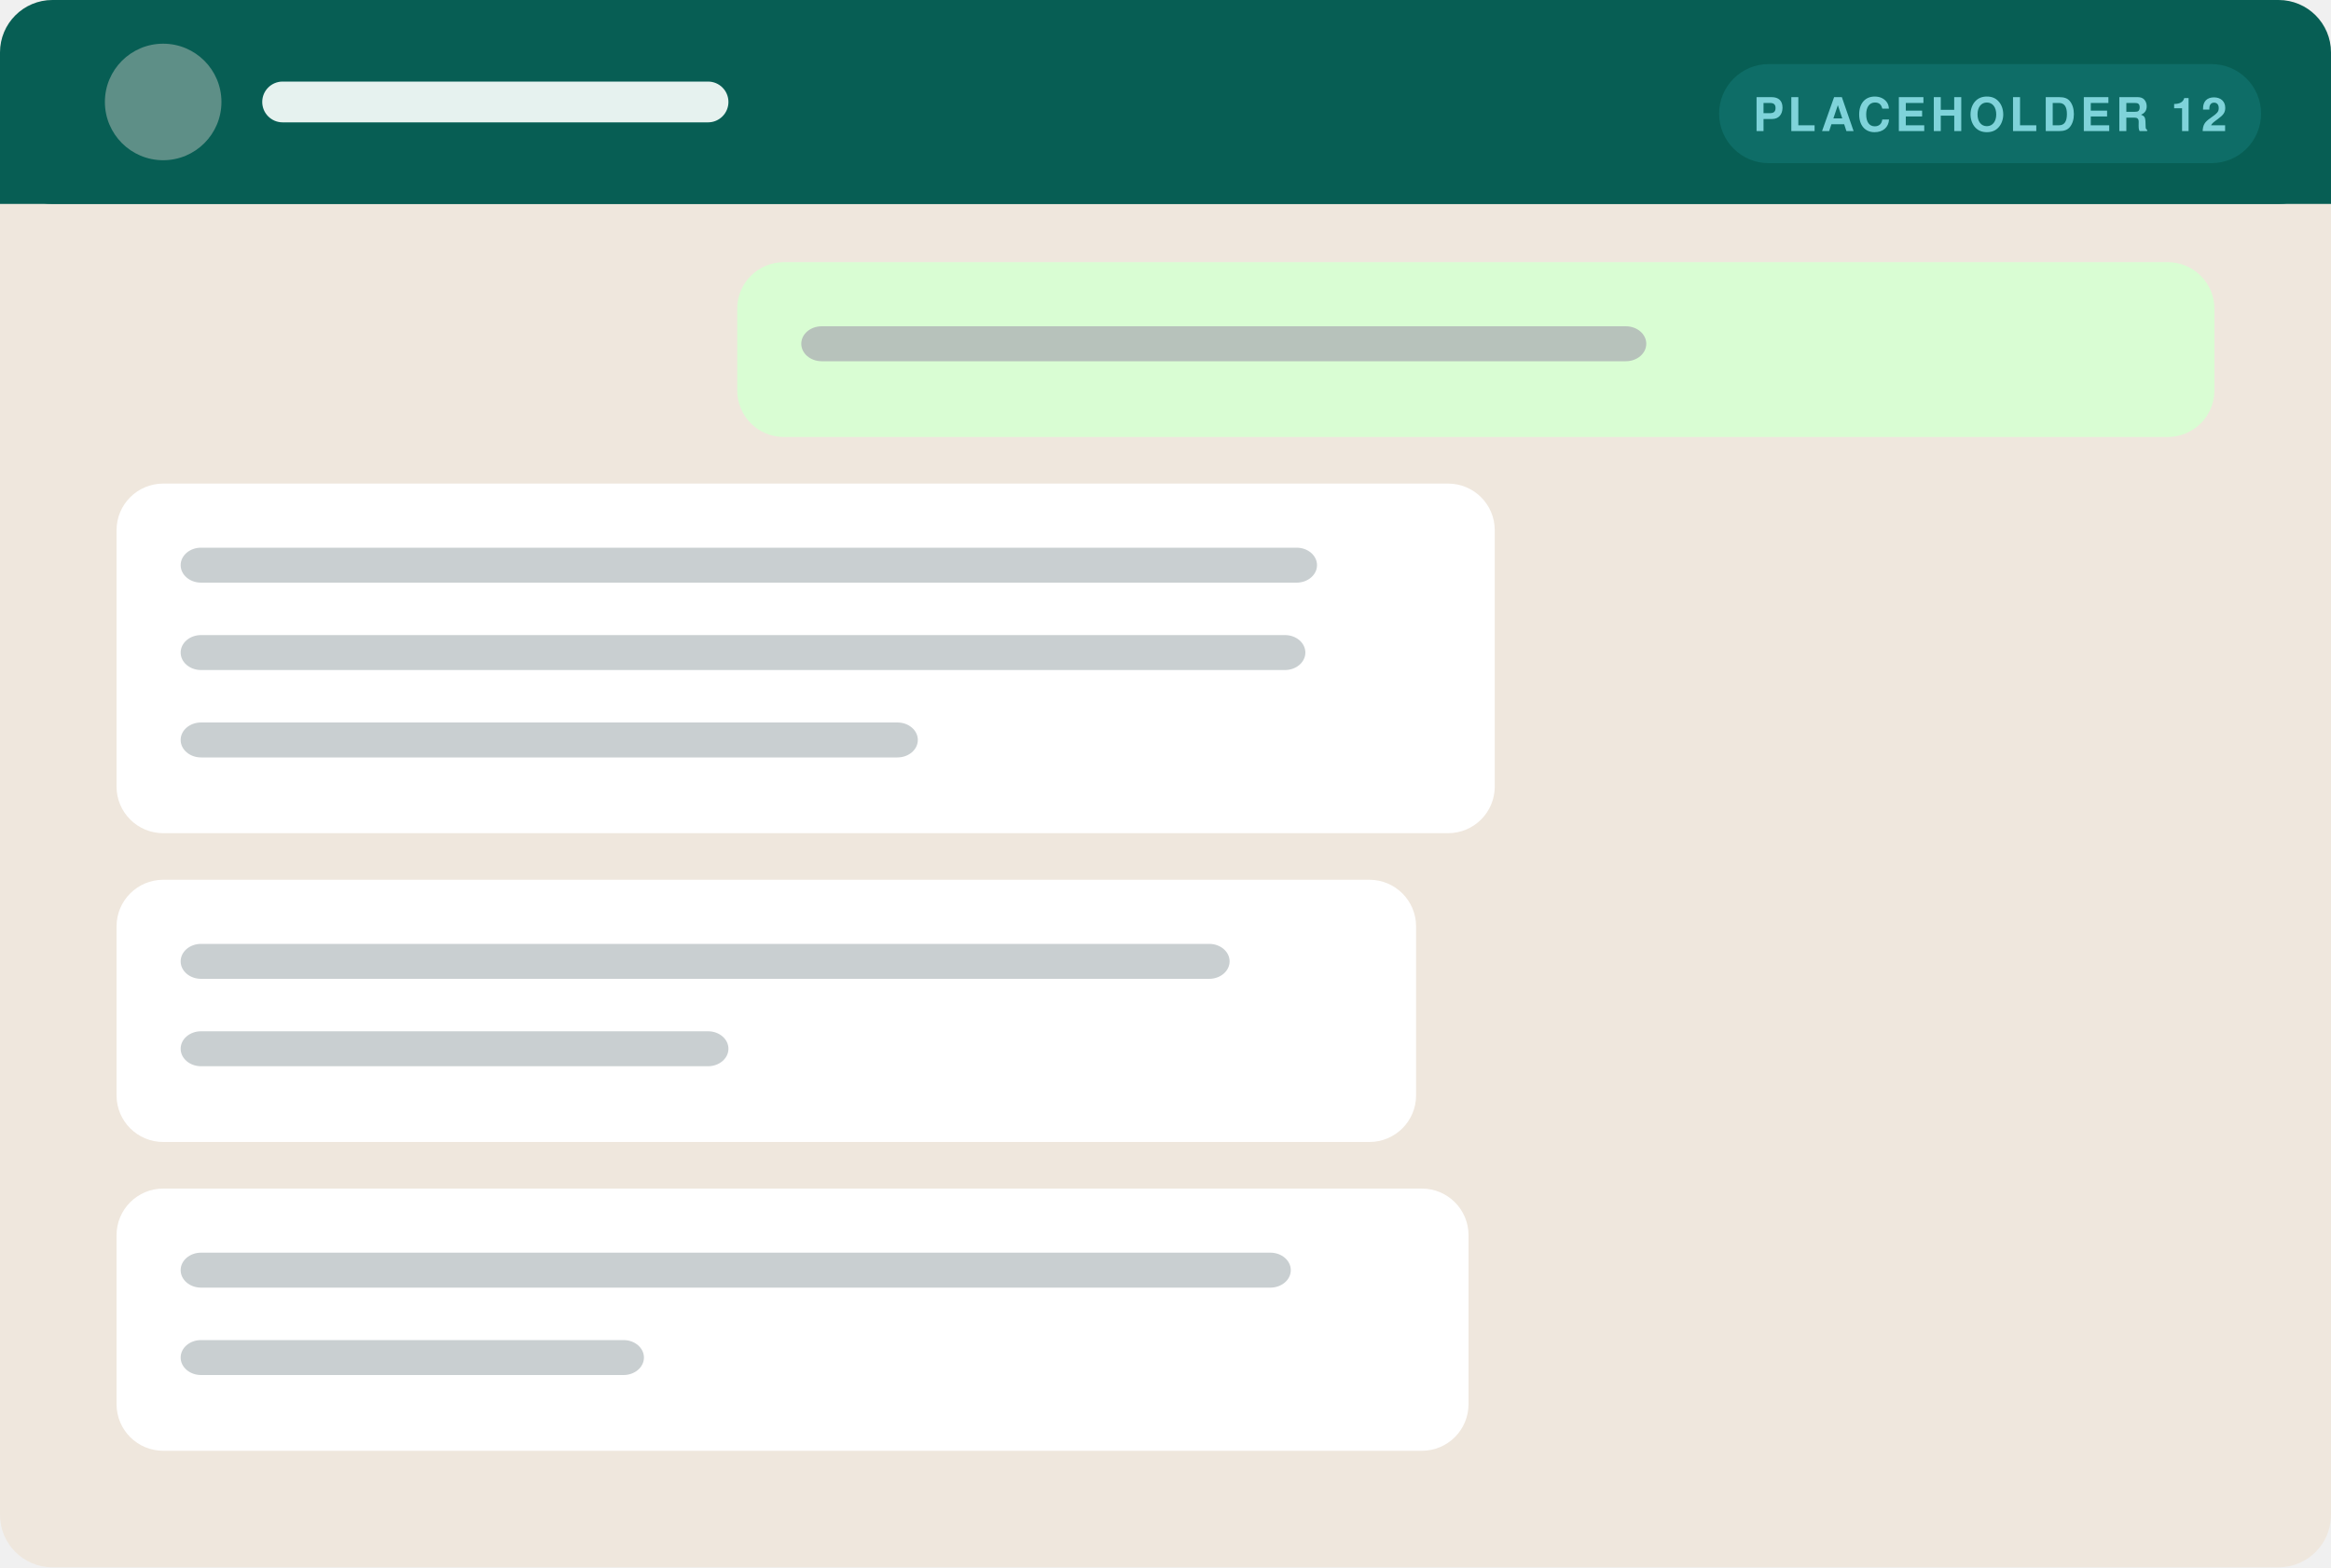
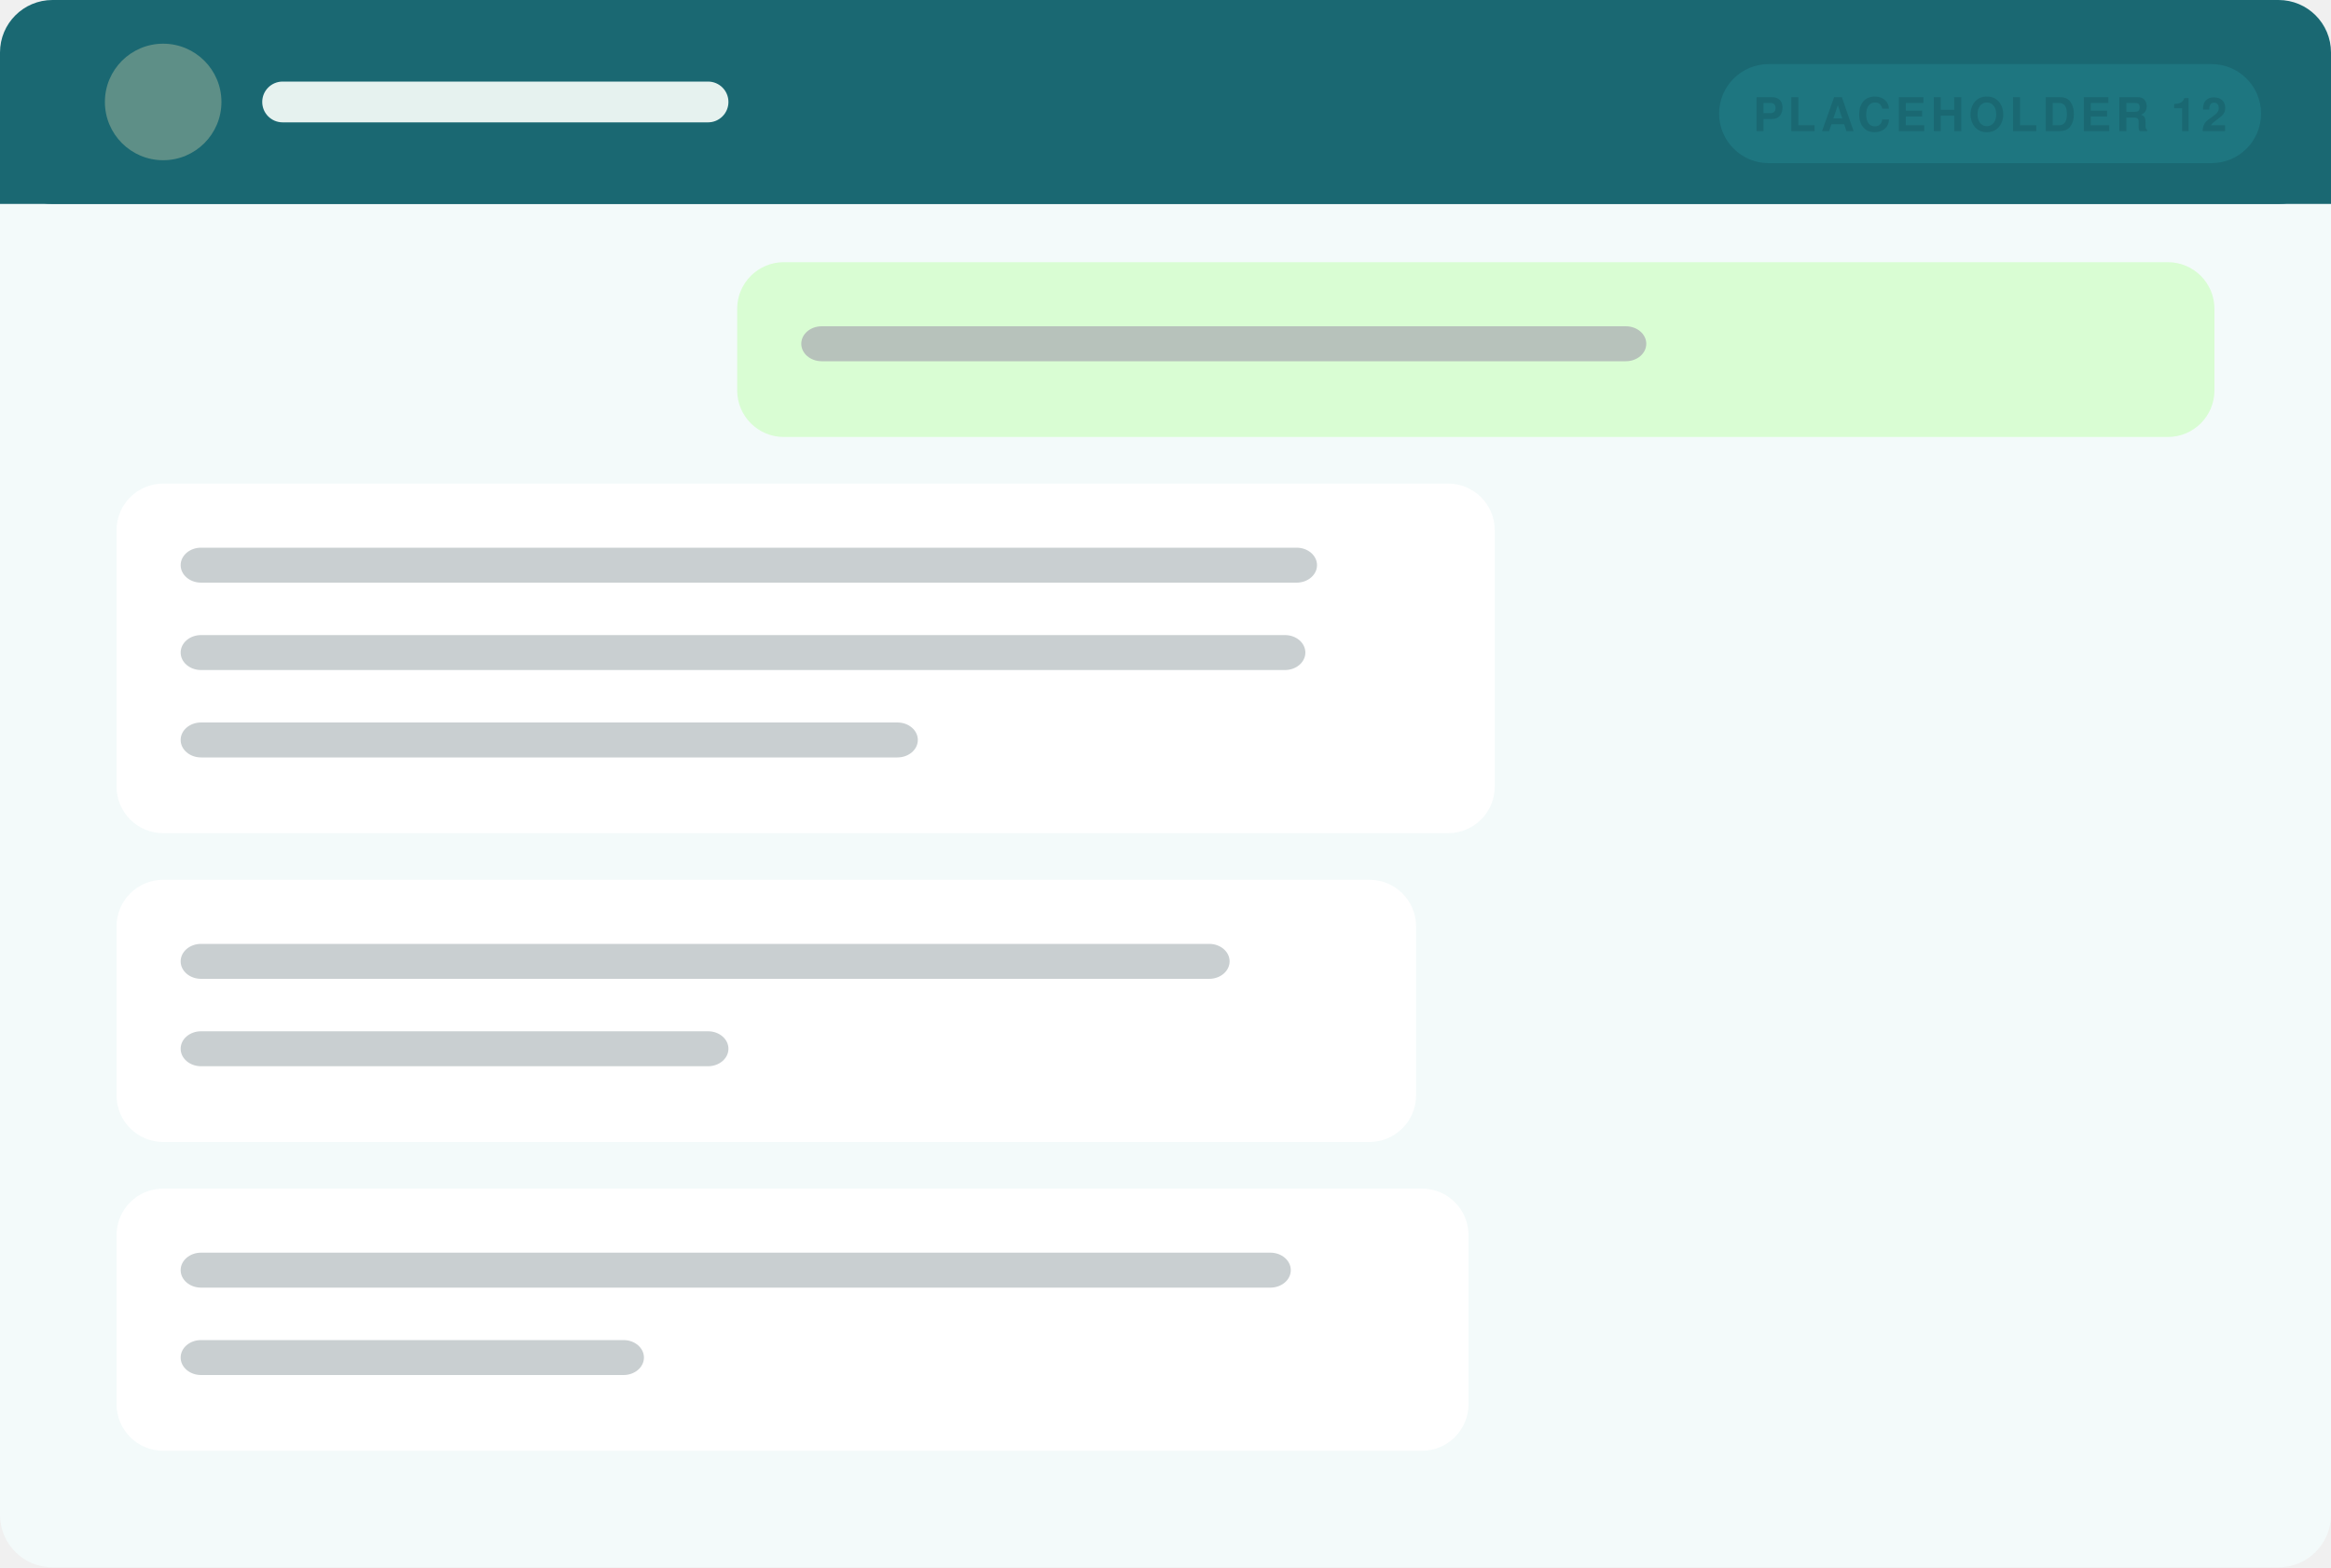
<svg xmlns="http://www.w3.org/2000/svg" width="800" height="538" viewBox="0 0 800 538">
-   <rect width="800" height="538" rx="18" fill="#EFE7DD" />
-   <rect width="800" height="70" rx="18" fill="#075E54" />
-   <rect y="40" width="800" height="30" fill="#075E54" />
+   <rect width="800" height="538" rx="18" fill="#F3FAFA" />
+   <rect width="800" height="70" rx="18" fill="#1A6872" />
+   <rect y="40" width="800" height="30" fill="#1A6872" />
  <circle cx="56" cy="35" r="20" fill="#5E8F87" />
  <rect x="90" y="28" width="160" height="14" rx="7" fill="#E6F2EF" />
  <rect x="253" y="90" width="507" height="60" rx="16" fill="#D9FDD3" />
  <rect x="275" y="112" width="290" height="12" rx="7" fill="#B7C2BB" />
  <rect x="40" y="166" width="473" height="120" rx="16" fill="#fff" />
  <rect x="62" y="188" width="390" height="12" rx="7" fill="#C9CFD1" />
  <rect x="62" y="218" width="386" height="12" rx="7" fill="#C9CFD1" />
  <rect x="62" y="248" width="253" height="12" rx="7" fill="#C9CFD1" />
  <rect x="40" y="302" width="446" height="90" rx="16" fill="#fff" />
  <rect x="62" y="324" width="360" height="12" rx="7" fill="#C9CFD1" />
  <rect x="62" y="354" width="188" height="12" rx="7" fill="#C9CFD1" />
  <rect x="40" y="408" width="464" height="90" rx="16" fill="#fff" />
  <rect x="62" y="430" width="381" height="12" rx="7" fill="#C9CFD1" />
  <rect x="62" y="460" width="159" height="12" rx="7" fill="#C9CFD1" />
  <rect x="590" y="22" width="186" height="34" rx="17" fill="rgba(53,189,200,.16)" />
-   <text x="683" y="45" text-anchor="middle" font-size="16" font-weight="600" letter-spacing="1.5" fill="#7FD3DA" font-family="Instrument Sans, Helvetica, Arial, sans-serif">PLACEHOLDER 12</text>
+   <text x="683" y="45" text-anchor="middle" font-size="16" font-weight="600" letter-spacing="1.5" fill="#1A6872" font-family="Instrument Sans, Helvetica, Arial, sans-serif">PLACEHOLDER 12</text>
</svg>
